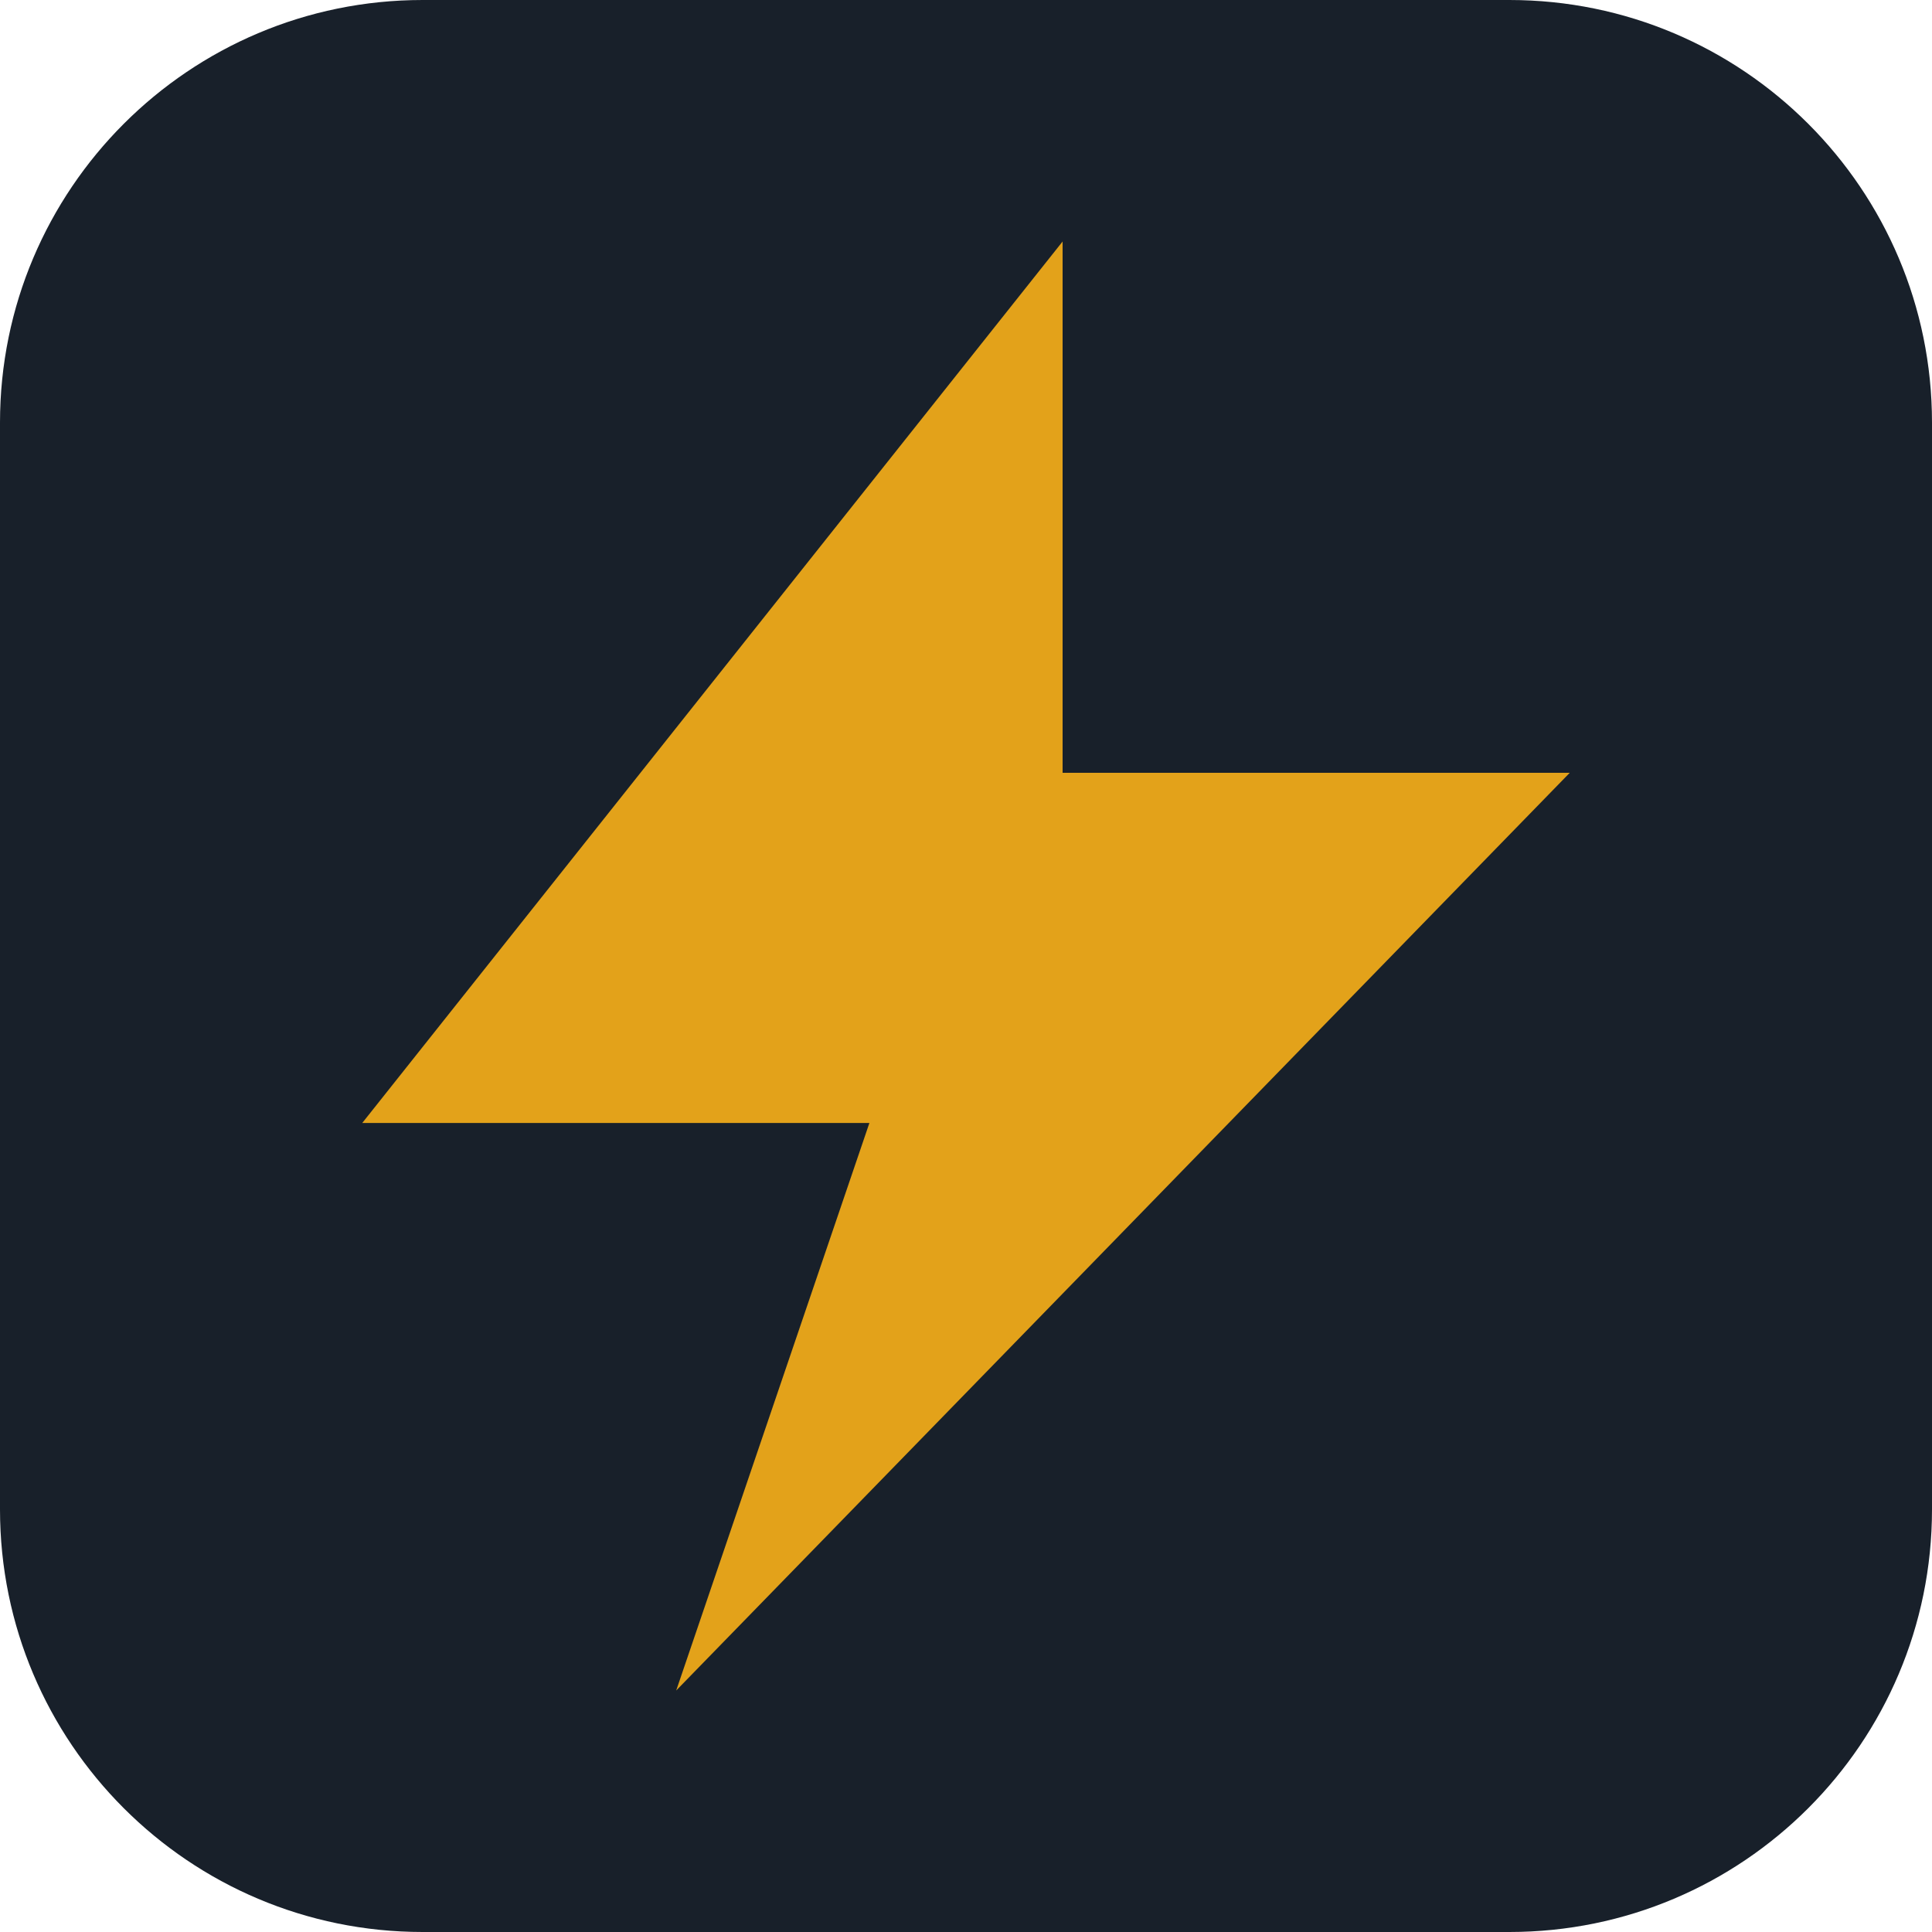
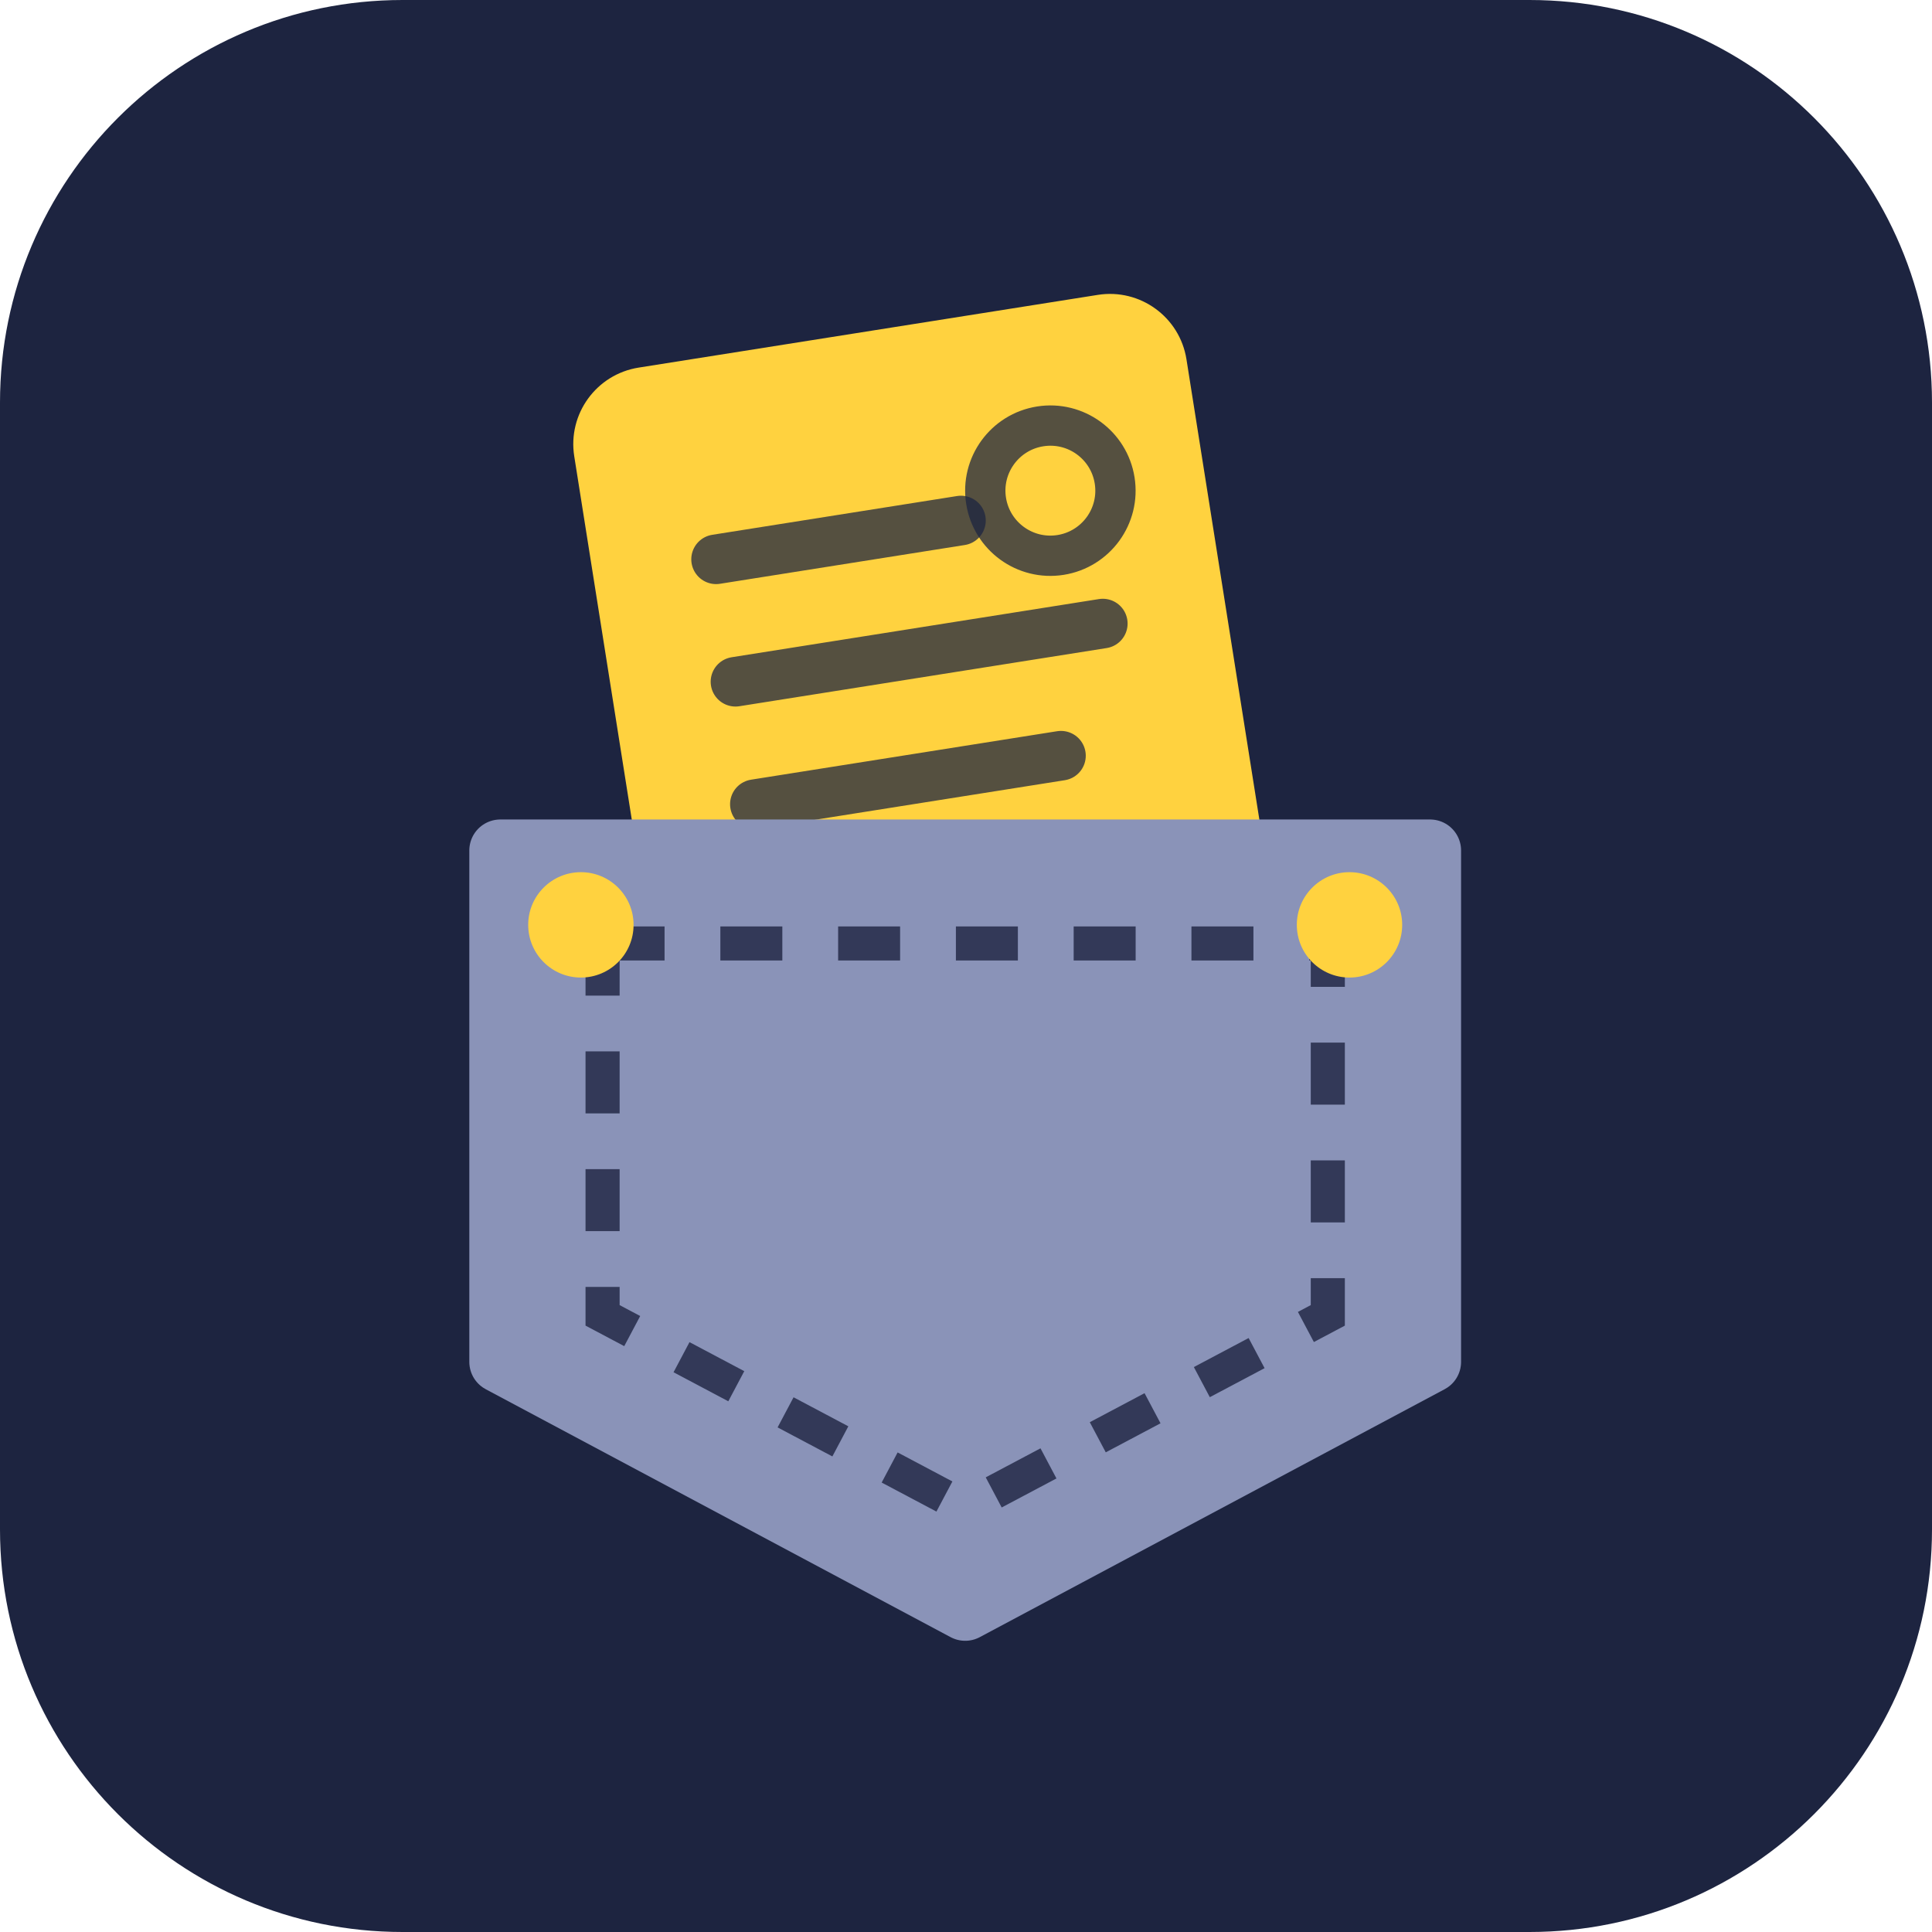
- <svg xmlns="http://www.w3.org/2000/svg" viewBox="0 0 32 32">
-   <rect width="32" height="32" rx="7" fill="#18202a" />
-   <polygon points="17.6,4 6,18.6 14.4,18.6 11.2,28 26,12.8 17.6,12.8" fill="#e3a21a" />
+ <svg xmlns="http://www.w3.org/2000/svg" viewBox="0 0 48 48" role="img" aria-label="Pocket Backup">
+   <rect width="48" height="48" rx="10" fill="#1d2440" />
+   <g transform="translate(5.5 6.5) scale(.77)">
+     <g transform="rotate(-9 24 22)">
+       <rect x="14" y="2" width="20" height="34" rx="2.5" fill="#ffd23f" />
+       <path d="M18 8.5h8M18 12.5h12M18 16.5h10" stroke="#1d2440" stroke-width="1.6" stroke-linecap="round" stroke-opacity=".75" fill="none" />
+       <circle cx="29" cy="8" r="2.1" fill="none" stroke="#1d2440" stroke-width="1.3" stroke-opacity=".75" />
+     </g>
+     <path d="M9 19H39V35.5L24 43.5L9 35.5Z" fill="#8a93b8" stroke="#8a93b8" stroke-width="2" stroke-linejoin="round" />
+     <path d="M12.3 22H35.7V34L24 40.2L12.3 34Z" fill="none" stroke="#1d2440" stroke-width="1.1" stroke-dasharray="2 1.8" stroke-opacity=".8" />
+     <circle cx="11.6" cy="21.4" r="1.7" fill="#ffd23f" />
+     <circle cx="36.4" cy="21.4" r="1.7" fill="#ffd23f" />
+   </g>
</svg>
